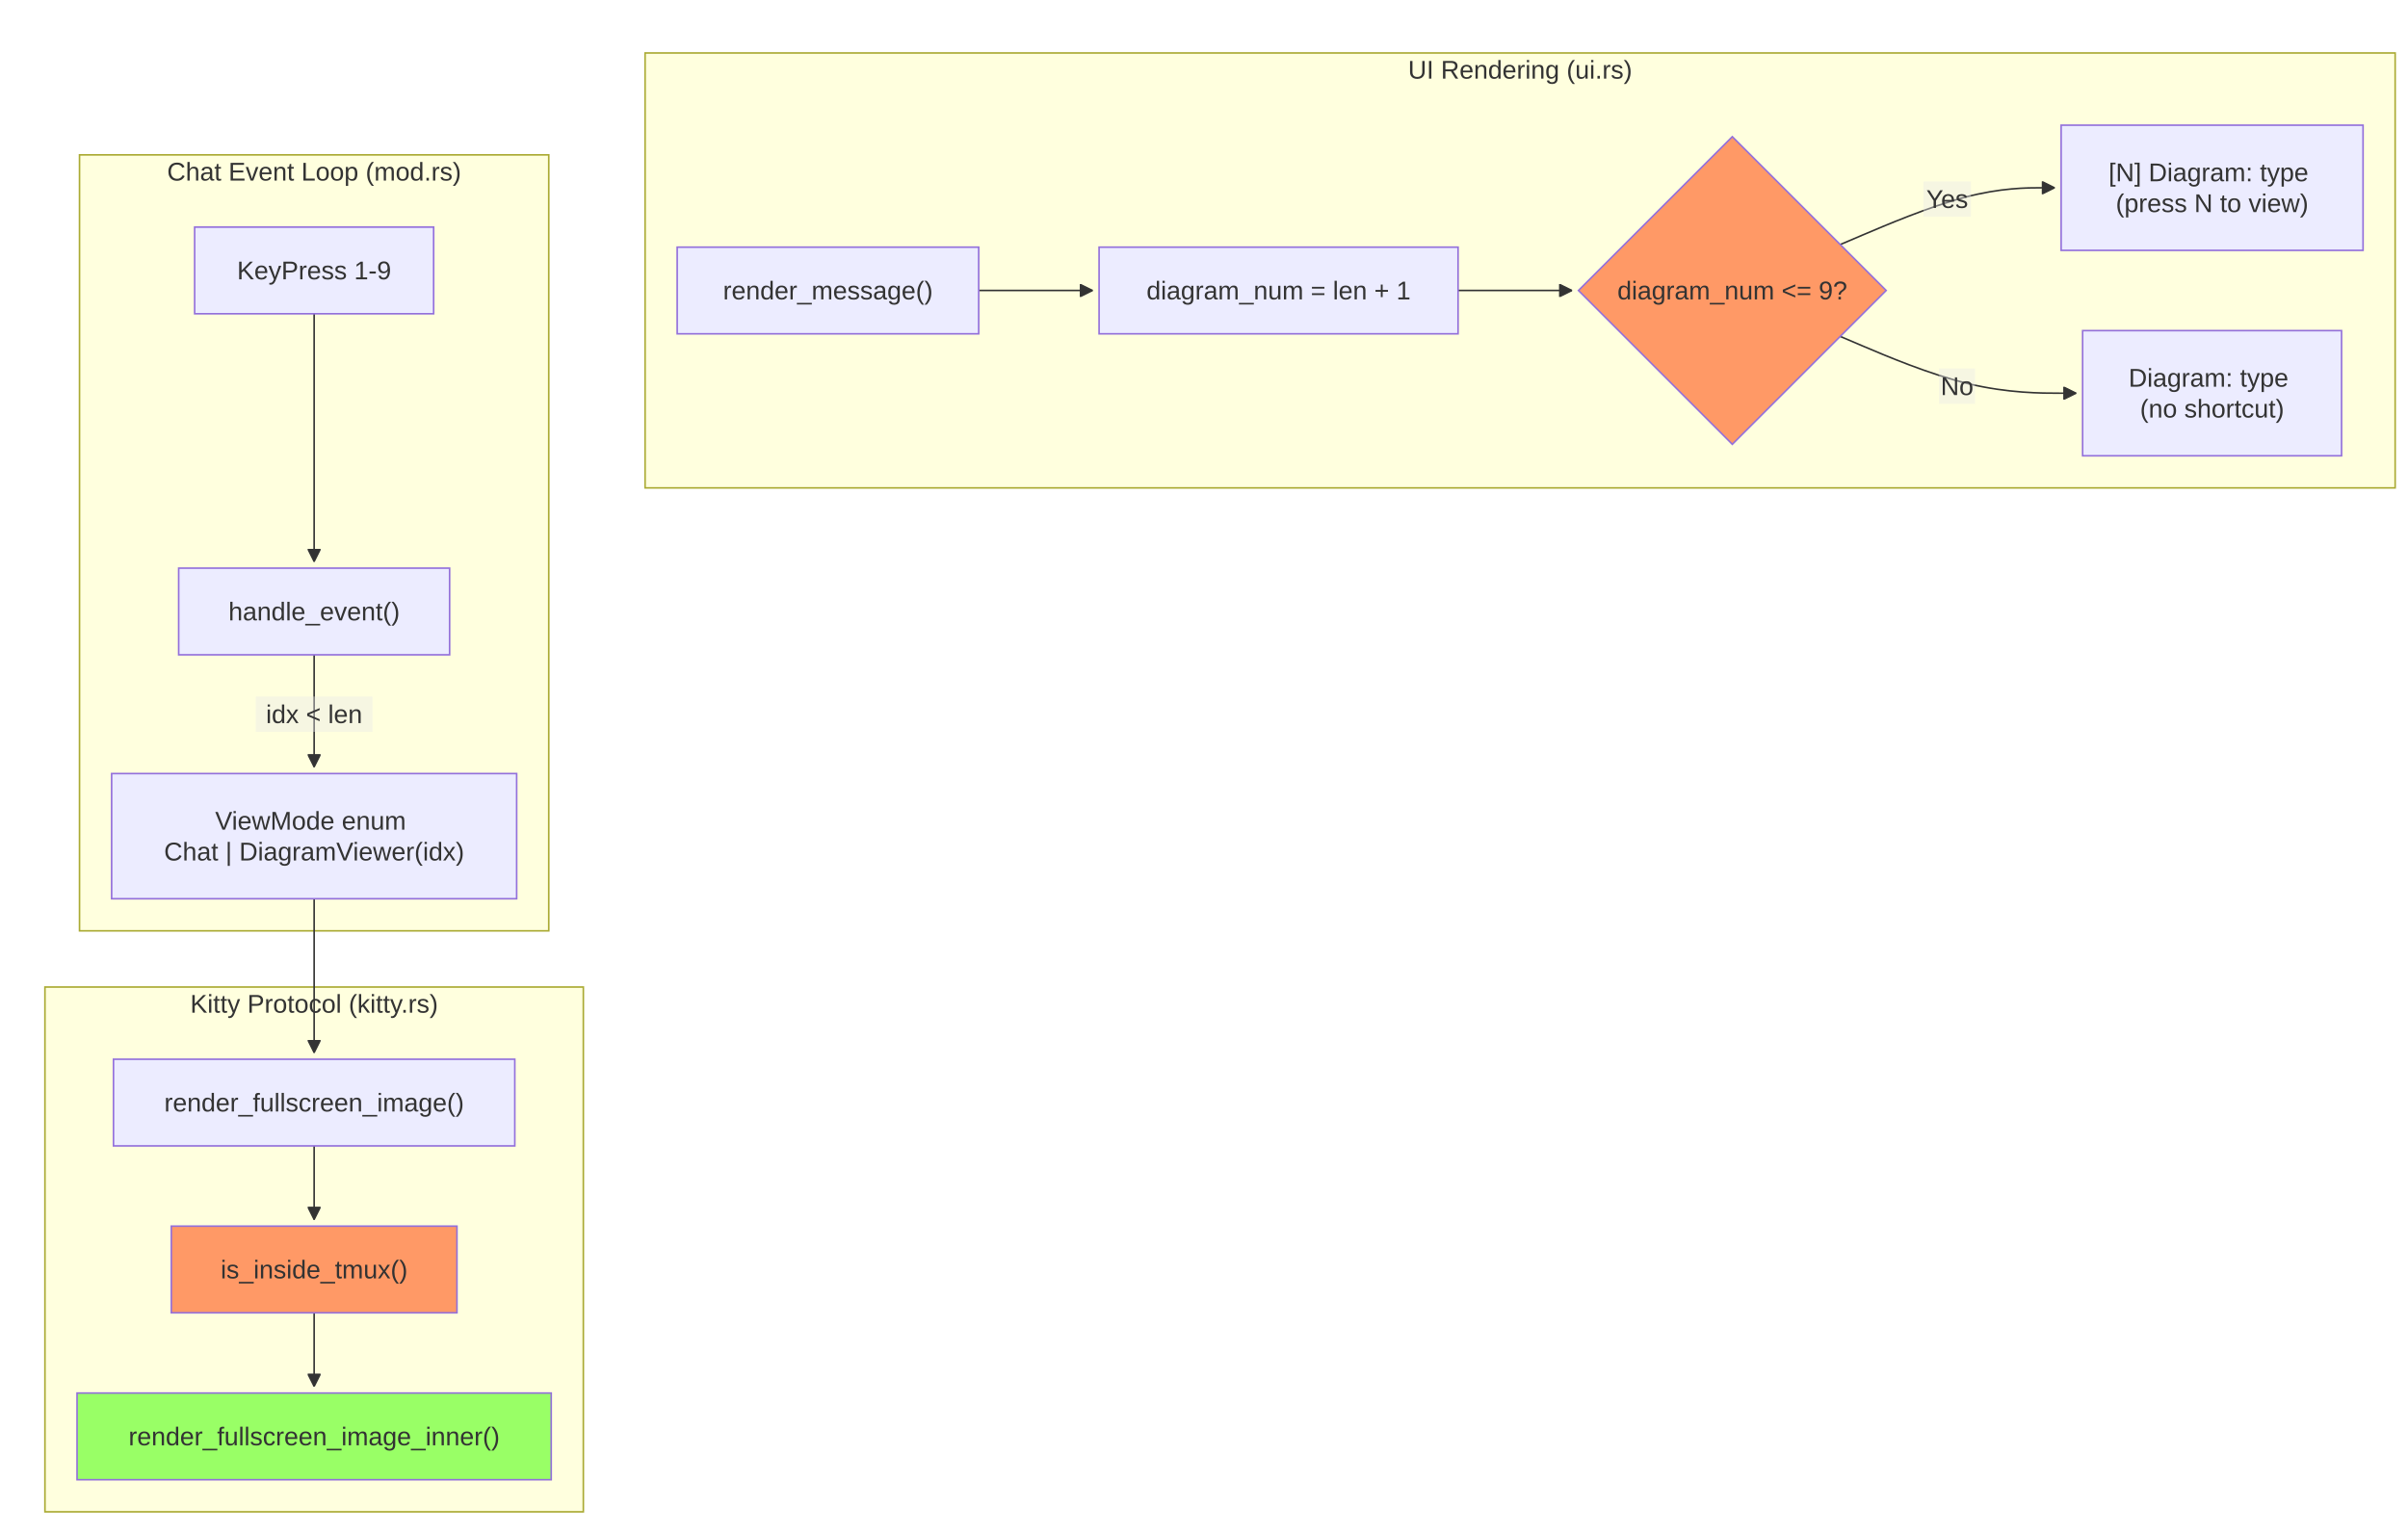
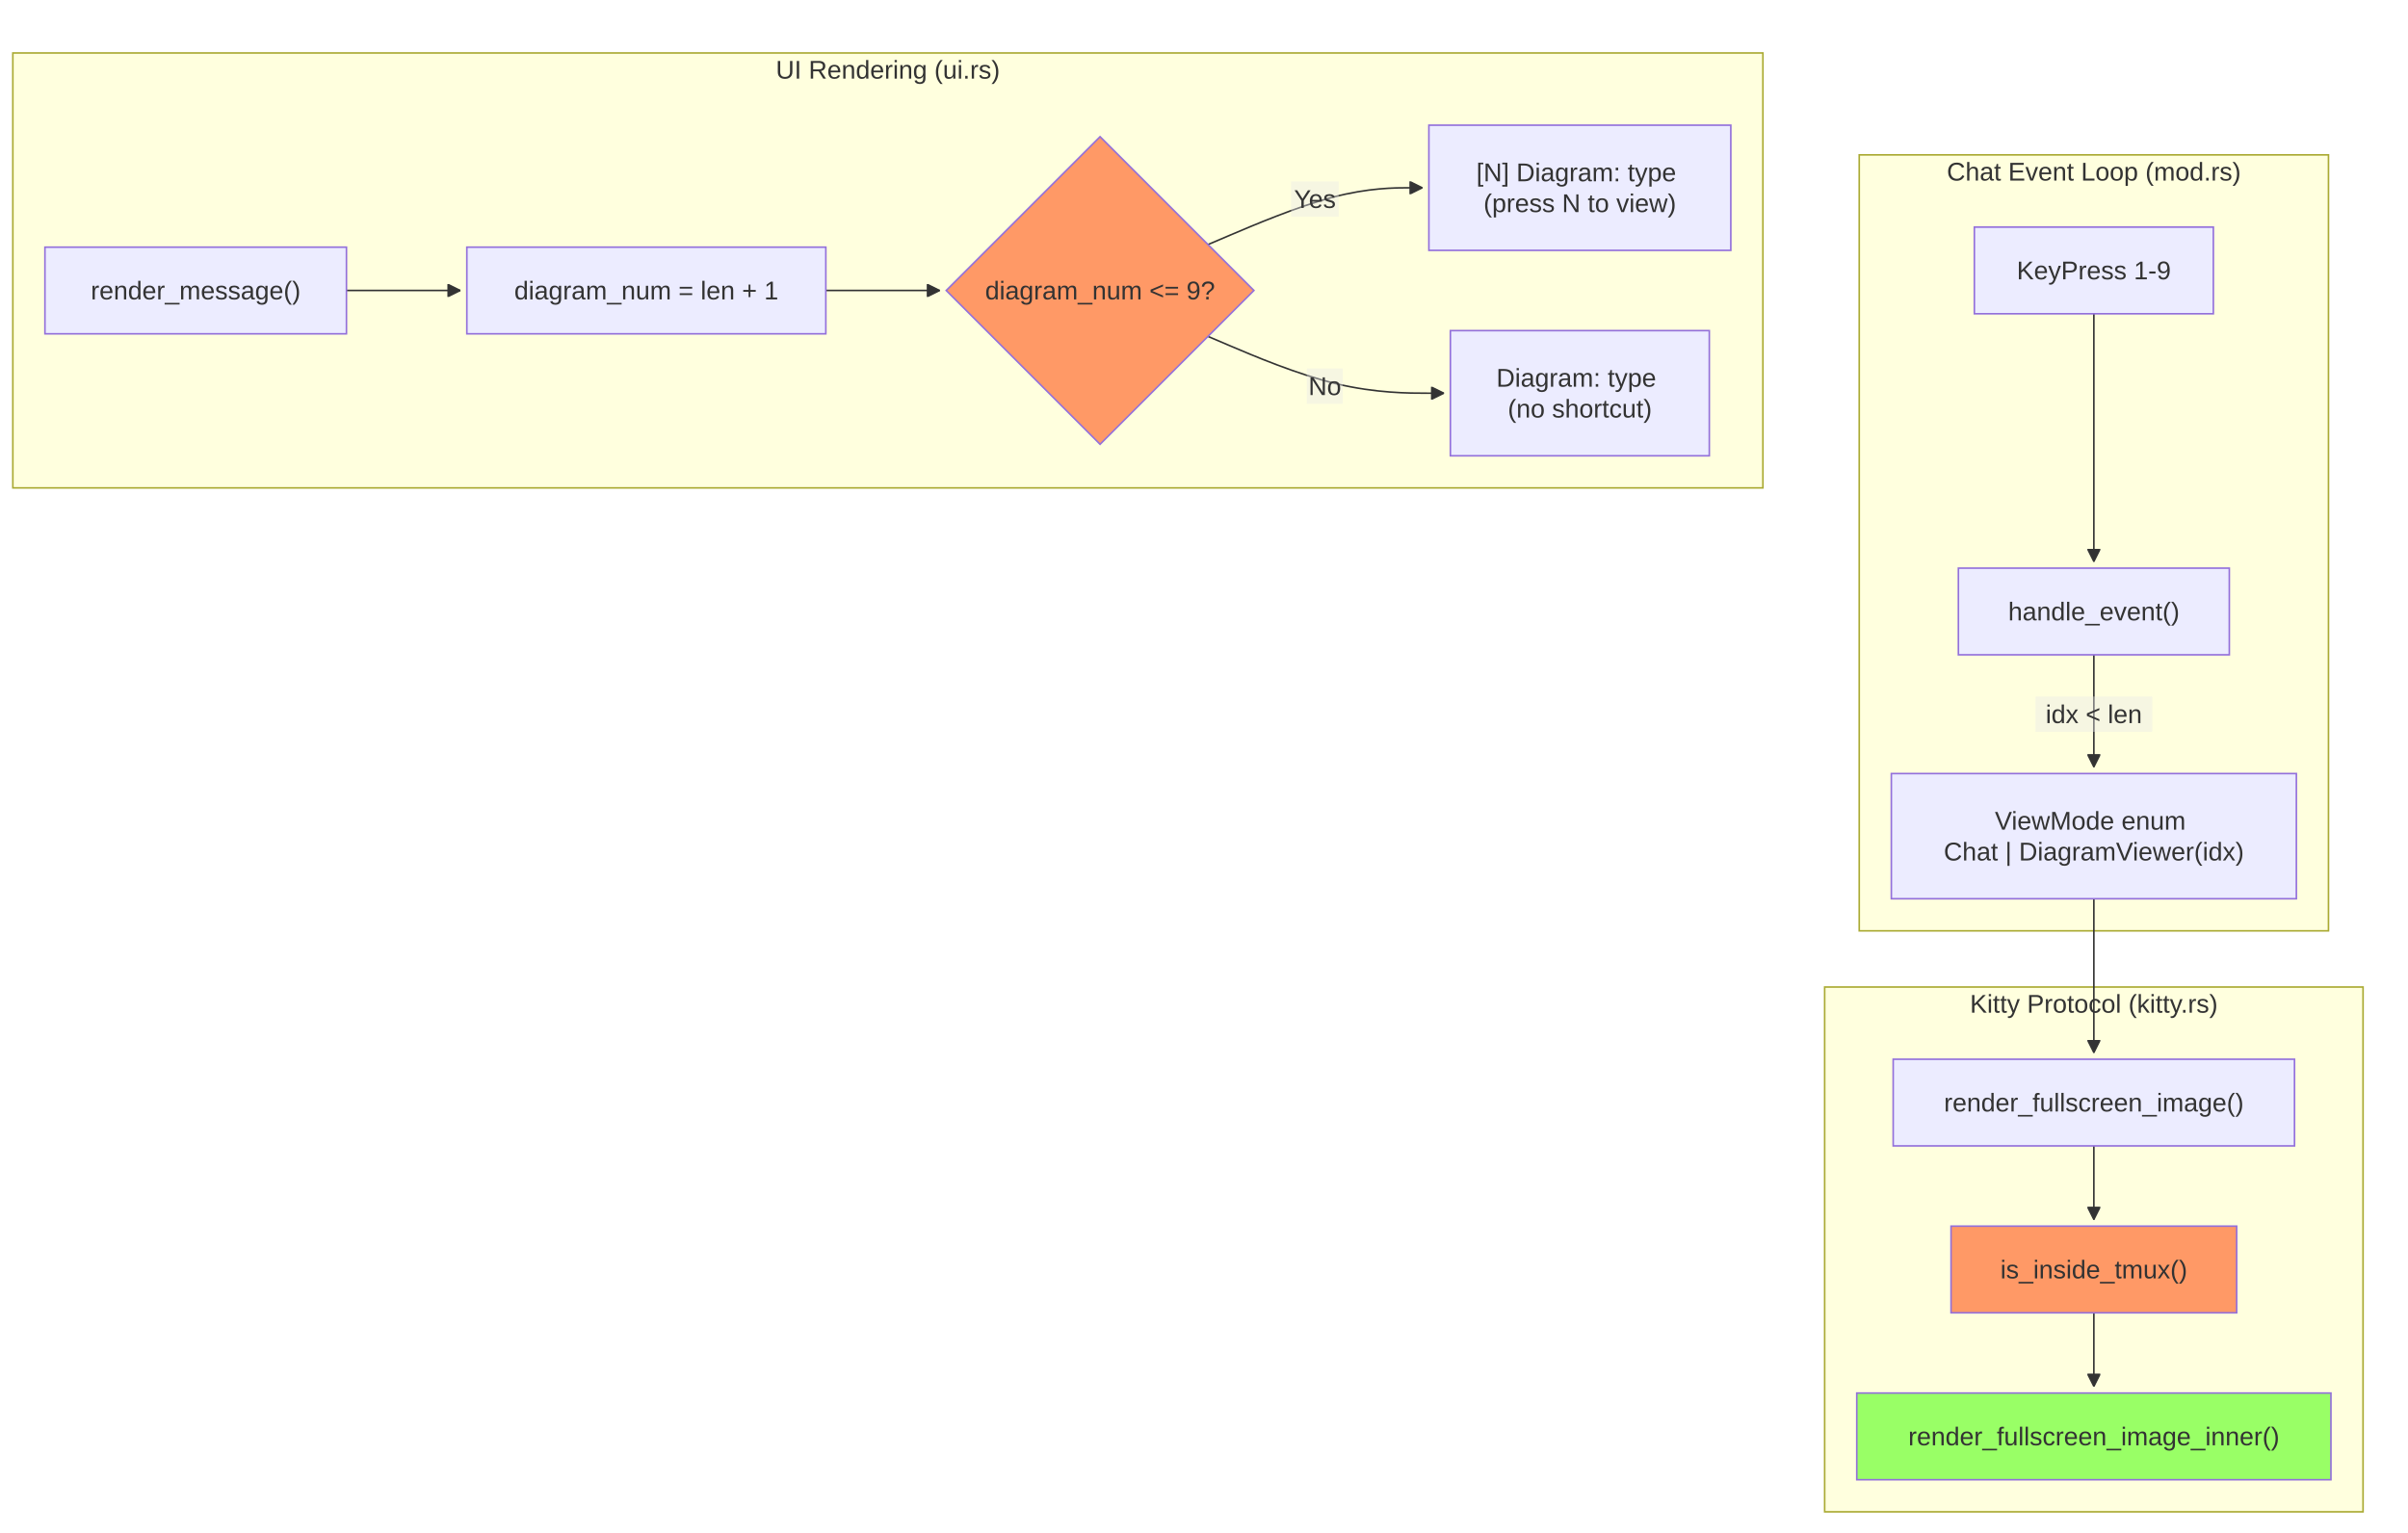
<svg xmlns="http://www.w3.org/2000/svg" width="1500.004" height="955" viewBox="-8 -8 1500.004 955" class="mermaid">
  <style>
.mermaid{font-family:trebuchet ms, verdana, arial, sans-serif;font-size:16px;fill:#333333;}
.error-icon{fill:#552222;}
.error-text{fill:#552222;stroke:#552222;}
.edge-thickness-normal{stroke-width:1px;}
.edge-thickness-thick{stroke-width:3.5px;}
.edge-pattern-solid{stroke-dasharray:0;}
.edge-thickness-invisible{stroke-width:0;fill:none;}
.edge-pattern-dashed{stroke-dasharray:3;}
.edge-pattern-dotted{stroke-dasharray:2;}
.marker{fill:#333333;stroke:#333333;}
.marker.cross{stroke:#333333;}
svg{font-family:trebuchet ms, verdana, arial, sans-serif;font-size:16px;}
p{margin:0;}
.label{font-family:trebuchet ms, verdana, arial, sans-serif;color:#333333;}
.cluster-label text{fill:#333333;}
.cluster-label span{color:#333333;}
.cluster-label span p{background-color:transparent;}
.label text,span{fill:#333333;color:#333333;}
.node rect,.node circle,.node ellipse,.node polygon,.node path{fill:#ECECFF;stroke:#9370DB;stroke-width:1px;}
.rough-node .label text,.node .label text,.image-shape .label,.icon-shape .label{text-anchor:middle;}
.node .katex path{fill:#000;stroke:#000;stroke-width:1px;}
.rough-node .label,.node .label,.image-shape .label,.icon-shape .label{text-align:center;}
.node.clickable{cursor:pointer;}
.root .anchor path{fill:#333333!important;stroke-width:0;stroke:#333333;}
.arrowheadPath{fill:#333333;}
.edgePath .path{stroke:#333333;stroke-width:2.0px;}
.flowchart-link{stroke:#333333;fill:none;}
.edgeLabel{background-color:rgba(232, 232, 232, 0.8);text-align:center;}
.edgeLabel p{background-color:rgba(232, 232, 232, 0.8);}
.edgeLabel rect{opacity:0.5;background-color:rgba(232, 232, 232, 0.8);fill:rgba(232, 232, 232, 0.8);}
.labelBkg{background-color:rgba(232, 232, 232, 0.5);}
.cluster rect{fill:#ffffde;stroke:#aaaa33;stroke-width:1px;}
.cluster text{fill:#333333;}
.cluster span{color:#333333;}
.flowchartTitleText{text-anchor:middle;font-size:18px;fill:#333333;}
rect.text{fill:none;stroke-width:0;}

  </style>
  <defs>
    <marker id="arrow_point" viewBox="0 0 10 10" refX="10" refY="5" markerWidth="8" markerHeight="8" orient="auto" markerUnits="userSpaceOnUse">
      <path d="M 0 0 L 10 5 L 0 10 z" class="marker" />
    </marker>
    <marker id="arrow_point_start" viewBox="0 0 10 10" refX="4.5" refY="5" markerWidth="8" markerHeight="8" orient="auto" markerUnits="userSpaceOnUse">
      <path d="M 0 5 L 10 10 L 10 0 z" class="marker" />
    </marker>
    <marker id="arrow_cross" viewBox="0 0 11 11" refX="12" refY="5.2" markerWidth="11" markerHeight="11" orient="auto" markerUnits="userSpaceOnUse">
      <path d="M 1 1 L 10 10 M 10 1 L 1 10" class="marker cross" stroke-width="2" fill="none" />
    </marker>
    <marker id="arrow_cross_start" viewBox="0 0 11 11" refX="-1" refY="5.2" markerWidth="11" markerHeight="11" orient="auto" markerUnits="userSpaceOnUse">
      <path d="M 1 1 L 10 10 M 10 1 L 1 10" class="marker cross" stroke-width="2" fill="none" />
    </marker>
    <marker id="arrow_circle" viewBox="0 0 10 10" refX="11" refY="5" markerWidth="11" markerHeight="11" orient="auto" markerUnits="userSpaceOnUse">
      <circle cx="5" cy="5" r="5" class="marker" />
    </marker>
    <marker id="arrow_circle_start" viewBox="0 0 10 10" refX="-1" refY="5" markerWidth="11" markerHeight="11" orient="auto" markerUnits="userSpaceOnUse">
      <circle cx="5" cy="5" r="5" class="marker" />
    </marker>
  </defs>
  <g class="root">
    <g class="clusters">
      <g class="cluster" id="subgraph-subGraph0">
-         <rect x="41.535" y="88.5" width="292.305" height="483.5" class="cluster" />
-         <text x="187.688" y="104.5" class="cluster-label" text-anchor="middle">Chat Event Loop (mod.rs)</text>
+         <rect x="1150.164" y="88.5" width="292.305" height="483.5" class="cluster" />
+         <text x="1296.317" y="104.5" class="cluster-label" text-anchor="middle">Chat Event Loop (mod.rs)</text>
      </g>
      <g class="cluster" id="subgraph-subGraph1">
-         <rect x="393.84" y="25" width="1090.164" height="271" class="cluster" />
-         <text x="938.922" y="41" class="cluster-label" text-anchor="middle">UI Rendering (ui.rs)</text>
+         <rect x="0" y="25" width="1090.164" height="271" class="cluster" />
+         <text x="545.082" y="41" class="cluster-label" text-anchor="middle">UI Rendering (ui.rs)</text>
      </g>
      <g class="cluster" id="subgraph-subGraph2">
-         <rect x="20" y="607" width="335.375" height="327" class="cluster" />
-         <text x="187.688" y="623" class="cluster-label" text-anchor="middle">Kitty Protocol (kitty.rs)</text>
+         <rect x="1128.629" y="607" width="335.375" height="327" class="cluster" />
+         <text x="1296.317" y="623" class="cluster-label" text-anchor="middle">Kitty Protocol (kitty.rs)</text>
      </g>
    </g>
    <g class="edgePaths">
      <g class="edge" id="edge-L-RenderMsg-DiagramNum-0">
-         <path d="M601.652,173L607.902,173C614.152,173,626.652,173,638.486,173C650.319,173,661.486,173,667.069,173L672.652,173" class="edge-thickness-normal edge-pattern-solid edge-thickness-normal edge-pattern-solid flowchart-link" marker-end="url(#arrow_point)" />
+         <path d="M207.813,173L214.063,173C220.313,173,232.813,173,244.646,173C256.479,173,267.646,173,273.229,173L278.813,173" class="edge-thickness-normal edge-pattern-solid edge-thickness-normal edge-pattern-solid flowchart-link" marker-end="url(#arrow_point)" />
      </g>
      <g class="edge" id="edge-L-DiagramNum-CapCheck-0">
-         <path d="M900.27,173L906.52,173C912.77,173,925.27,173,937.103,173C948.936,173,960.103,173,965.686,173L971.27,173" class="edge-thickness-normal edge-pattern-solid edge-thickness-normal edge-pattern-solid flowchart-link" marker-end="url(#arrow_point)" />
+         <path d="M506.43,173L512.68,173C518.93,173,531.43,173,543.263,173C555.096,173,566.263,173,571.846,173L577.43,173" class="edge-thickness-normal edge-pattern-solid edge-thickness-normal edge-pattern-solid flowchart-link" marker-end="url(#arrow_point)" />
      </g>
      <g class="edge" id="edge-L-CapCheck-Numbered-0">
-         <path d="M1138.318,144.384L1152.171,138.487C1166.023,132.59,1193.729,120.795,1215.998,114.897C1238.267,109,1255.1,109,1263.517,109L1271.934,109" class="edge-thickness-normal edge-pattern-solid edge-thickness-normal edge-pattern-solid flowchart-link" marker-end="url(#arrow_point)" />
+         <path d="M744.478,144.384L758.331,138.487C772.183,132.59,799.889,120.795,822.158,114.897C844.427,109,861.261,109,869.677,109L878.094,109" class="edge-thickness-normal edge-pattern-solid edge-thickness-normal edge-pattern-solid flowchart-link" marker-end="url(#arrow_point)" />
      </g>
      <g class="edge" id="edge-L-CapCheck-Unnumbered-0">
-         <path d="M1138.318,201.616L1152.171,207.513C1166.023,213.41,1193.729,225.205,1218.23,231.103C1242.731,237,1264.027,237,1274.676,237L1285.324,237" class="edge-thickness-normal edge-pattern-solid edge-thickness-normal edge-pattern-solid flowchart-link" marker-end="url(#arrow_point)" />
+         <path d="M744.478,201.616L758.331,207.513C772.183,213.41,799.889,225.205,824.39,231.103C848.891,237,870.188,237,880.836,237L891.484,237" class="edge-thickness-normal edge-pattern-solid edge-thickness-normal edge-pattern-solid flowchart-link" marker-end="url(#arrow_point)" />
      </g>
      <g class="edge" id="edge-L-KeyPress-HandleEvent-0">
-         <path d="M187.688,187.5L187.688,209.75C187.688,232,187.688,276.5,187.688,302.25C187.688,328,187.688,335,187.688,338.5L187.688,342" class="edge-thickness-normal edge-pattern-solid edge-thickness-normal edge-pattern-solid flowchart-link" marker-end="url(#arrow_point)" />
+         <path d="M1296.317,187.5L1296.317,209.75C1296.317,232,1296.317,276.5,1296.317,302.25C1296.317,328,1296.317,335,1296.317,338.5L1296.317,342" class="edge-thickness-normal edge-pattern-solid edge-thickness-normal edge-pattern-solid flowchart-link" marker-end="url(#arrow_point)" />
      </g>
      <g class="edge" id="edge-L-HandleEvent-ViewMode-0">
-         <path d="M187.688,400L187.688,406.167C187.688,412.333,187.688,424.667,187.688,436.333C187.688,448,187.688,459,187.688,464.5L187.688,470" class="edge-thickness-normal edge-pattern-solid edge-thickness-normal edge-pattern-solid flowchart-link" marker-end="url(#arrow_point)" />
+         <path d="M1296.317,400L1296.317,406.167C1296.317,412.333,1296.317,424.667,1296.317,436.333C1296.317,448,1296.317,459,1296.317,464.5L1296.317,470" class="edge-thickness-normal edge-pattern-solid edge-thickness-normal edge-pattern-solid flowchart-link" marker-end="url(#arrow_point)" />
      </g>
      <g class="edge" id="edge-L-ViewMode-RenderFull-0">
-         <path d="M187.688,552L187.688,556.167C187.688,560.333,187.688,568.667,187.688,577C187.688,585.333,187.688,593.667,187.688,602C187.688,610.333,187.688,618.667,187.688,626.333C187.688,634,187.688,641,187.688,644.5L187.688,648" class="edge-thickness-normal edge-pattern-solid edge-thickness-normal edge-pattern-solid flowchart-link" marker-end="url(#arrow_point)" />
+         <path d="M1296.317,552L1296.317,556.167C1296.317,560.333,1296.317,568.667,1296.317,577C1296.317,585.333,1296.317,593.667,1296.317,602C1296.317,610.333,1296.317,618.667,1296.317,626.333C1296.317,634,1296.317,641,1296.317,644.5L1296.317,648" class="edge-thickness-normal edge-pattern-solid edge-thickness-normal edge-pattern-solid flowchart-link" marker-end="url(#arrow_point)" />
      </g>
      <g class="edge" id="edge-L-RenderFull-TmuxCheck-0">
-         <path d="M187.688,706L187.688,710.167C187.688,714.333,187.688,722.667,187.688,730.333C187.688,738,187.688,745,187.688,748.5L187.688,752" class="edge-thickness-normal edge-pattern-solid edge-thickness-normal edge-pattern-solid flowchart-link" marker-end="url(#arrow_point)" />
+         <path d="M1296.317,706L1296.317,710.167C1296.317,714.333,1296.317,722.667,1296.317,730.333C1296.317,738,1296.317,745,1296.317,748.5L1296.317,752" class="edge-thickness-normal edge-pattern-solid edge-thickness-normal edge-pattern-solid flowchart-link" marker-end="url(#arrow_point)" />
      </g>
      <g class="edge" id="edge-L-TmuxCheck-Inner-0">
-         <path d="M187.688,810L187.688,814.167C187.688,818.333,187.688,826.667,187.688,834.333C187.688,842,187.688,849,187.688,852.5L187.688,856" class="edge-thickness-normal edge-pattern-solid edge-thickness-normal edge-pattern-solid flowchart-link" marker-end="url(#arrow_point)" />
+         <path d="M1296.317,810L1296.317,814.167C1296.317,818.333,1296.317,826.667,1296.317,834.333C1296.317,842,1296.317,849,1296.317,852.5L1296.317,856" class="edge-thickness-normal edge-pattern-solid edge-thickness-normal edge-pattern-solid flowchart-link" marker-end="url(#arrow_point)" />
      </g>
    </g>
    <g class="edgeLabels">
      <g class="edgeLabel" id="edge-label-L-CapCheck-Numbered-0">
-         <rect x="1190.148" y="105.018" width="29.6" height="22" class="edge-label-bg" />
-         <text x="1204.948" y="116.018" class="edge-label" text-anchor="middle" dominant-baseline="central">Yes</text>
+         <rect x="796.308" y="105.018" width="29.6" height="22" class="edge-label-bg" />
+         <text x="811.108" y="116.018" class="edge-label" dominant-baseline="central" text-anchor="middle">Yes</text>
      </g>
      <g class="edgeLabel" id="edge-label-L-CapCheck-Unnumbered-0">
-         <rect x="1199.909" y="221.604" width="22.4" height="22" class="edge-label-bg" />
-         <text x="1211.109" y="232.604" class="edge-label" dominant-baseline="central" text-anchor="middle">No</text>
+         <rect x="806.069" y="221.604" width="22.4" height="22" class="edge-label-bg" />
+         <text x="817.269" y="232.604" class="edge-label" text-anchor="middle" dominant-baseline="central">No</text>
      </g>
      <g class="edgeLabel" id="edge-label-L-HandleEvent-ViewMode-0">
-         <rect x="151.288" y="426" width="72.8" height="22" class="edge-label-bg" />
-         <text x="187.688" y="437" class="edge-label" text-anchor="middle" dominant-baseline="central">idx &lt; len</text>
+         <rect x="1259.917" y="426" width="72.8" height="22" class="edge-label-bg" />
+         <text x="1296.317" y="437" class="edge-label" text-anchor="middle" dominant-baseline="central">idx &lt; len</text>
      </g>
    </g>
    <g class="nodes">
      <g class="node default" id="node-ViewMode">
-         <rect x="61.535" y="474" width="252.305" height="78" />
-         <text x="187.688" y="513" class="label" text-anchor="middle" dominant-baseline="central">
-           <tspan x="187.688" y="513" dy="-0.6em">ViewMode enum</tspan>
-           <tspan x="187.688" dy="1.2em">Chat | DiagramViewer(idx)</tspan>
+         <rect x="1170.164" y="474" width="252.305" height="78" />
+         <text x="1296.317" y="513" class="label" text-anchor="middle" dominant-baseline="central">
+           <tspan x="1296.317" y="513" dy="-0.6em">ViewMode enum</tspan>
+           <tspan x="1296.317" dy="1.2em">Chat | DiagramViewer(idx)</tspan>
        </text>
      </g>
      <g class="node default" id="node-HandleEvent">
-         <rect x="103.305" y="346" width="168.766" height="54" />
-         <text x="187.688" y="373" class="label" text-anchor="middle" dominant-baseline="central">handle_event()</text>
+         <rect x="1211.934" y="346" width="168.766" height="54" />
+         <text x="1296.317" y="373" class="label" text-anchor="middle" dominant-baseline="central">handle_event()</text>
      </g>
      <g class="node default" id="node-KeyPress">
-         <rect x="113.25" y="133.5" width="148.875" height="54" />
-         <text x="187.688" y="160.5" class="label" text-anchor="middle" dominant-baseline="central">KeyPress 1-9</text>
+         <rect x="1221.879" y="133.5" width="148.875" height="54" />
+         <text x="1296.317" y="160.5" class="label" dominant-baseline="central" text-anchor="middle">KeyPress 1-9</text>
      </g>
      <g class="node default" id="node-RenderMsg">
-         <rect x="413.84" y="146" width="187.813" height="54" />
-         <text x="507.746" y="173" class="label" text-anchor="middle" dominant-baseline="central">render_message()</text>
+         <rect x="20" y="146" width="187.813" height="54" />
+         <text x="113.906" y="173" class="label" text-anchor="middle" dominant-baseline="central">render_message()</text>
      </g>
      <g class="node default" id="node-DiagramNum">
-         <rect x="676.652" y="146" width="223.617" height="54" />
-         <text x="788.461" y="173" class="label" text-anchor="middle" dominant-baseline="central">diagram_num = len + 1</text>
+         <rect x="282.813" y="146" width="223.617" height="54" />
+         <text x="394.621" y="173" class="label" text-anchor="middle" dominant-baseline="central">diagram_num = len + 1</text>
      </g>
      <g class="node default" id="node-CapCheck">
-         <polygon points="1071.102,77.168 1166.934,173 1071.102,268.832 975.27,173" style="fill:#f96 !important" />
-         <text x="1071.102" y="173" class="label" dominant-baseline="central" text-anchor="middle">diagram_num &lt;= 9?</text>
+         <polygon points="677.262,77.168 773.094,173 677.262,268.832 581.43,173" style="fill:#f96 !important" />
+         <text x="677.262" y="173" class="label" dominant-baseline="central" text-anchor="middle">diagram_num &lt;= 9?</text>
      </g>
      <g class="node default" id="node-Numbered">
-         <rect x="1275.934" y="70" width="188.07" height="78" />
-         <text x="1369.969" y="109" class="label" text-anchor="middle" dominant-baseline="central">
-           <tspan x="1369.969" y="109" dy="-0.6em">[N] Diagram: type</tspan>
-           <tspan x="1369.969" dy="1.2em">(press N to view)</tspan>
+         <rect x="882.094" y="70" width="188.07" height="78" />
+         <text x="976.129" y="109" class="label" text-anchor="middle" dominant-baseline="central">
+           <tspan x="976.129" y="109" dy="-0.6em">[N] Diagram: type</tspan>
+           <tspan x="976.129" dy="1.2em">(press N to view)</tspan>
        </text>
      </g>
      <g class="node default" id="node-Unnumbered">
-         <rect x="1289.324" y="198" width="161.289" height="78" />
-         <text x="1369.969" y="237" class="label" dominant-baseline="central" text-anchor="middle">
-           <tspan x="1369.969" y="237" dy="-0.6em">Diagram: type</tspan>
-           <tspan x="1369.969" dy="1.2em">(no shortcut)</tspan>
+         <rect x="895.484" y="198" width="161.289" height="78" />
+         <text x="976.129" y="237" class="label" text-anchor="middle" dominant-baseline="central">
+           <tspan x="976.129" y="237" dy="-0.6em">Diagram: type</tspan>
+           <tspan x="976.129" dy="1.2em">(no shortcut)</tspan>
        </text>
      </g>
      <g class="node default" id="node-RenderFull">
-         <rect x="62.691" y="652" width="249.992" height="54" />
-         <text x="187.688" y="679" class="label" text-anchor="middle" dominant-baseline="central">render_fullscreen_image()</text>
+         <rect x="1171.32" y="652" width="249.992" height="54" />
+         <text x="1296.317" y="679" class="label" text-anchor="middle" dominant-baseline="central">render_fullscreen_image()</text>
      </g>
      <g class="node default" id="node-TmuxCheck">
-         <rect x="98.719" y="756" width="177.938" height="54" style="fill:#f96 !important" />
-         <text x="187.688" y="783" class="label" text-anchor="middle" dominant-baseline="central">is_inside_tmux()</text>
+         <rect x="1207.348" y="756" width="177.938" height="54" style="fill:#f96 !important" />
+         <text x="1296.317" y="783" class="label" text-anchor="middle" dominant-baseline="central">is_inside_tmux()</text>
      </g>
      <g class="node default" id="node-Inner">
-         <rect x="40" y="860" width="295.375" height="54" style="fill:#9f6 !important" />
-         <text x="187.688" y="887" class="label" dominant-baseline="central" text-anchor="middle">render_fullscreen_image_inner()</text>
+         <rect x="1148.629" y="860" width="295.375" height="54" style="fill:#9f6 !important" />
+         <text x="1296.317" y="887" class="label" text-anchor="middle" dominant-baseline="central">render_fullscreen_image_inner()</text>
      </g>
    </g>
  </g>
</svg>
